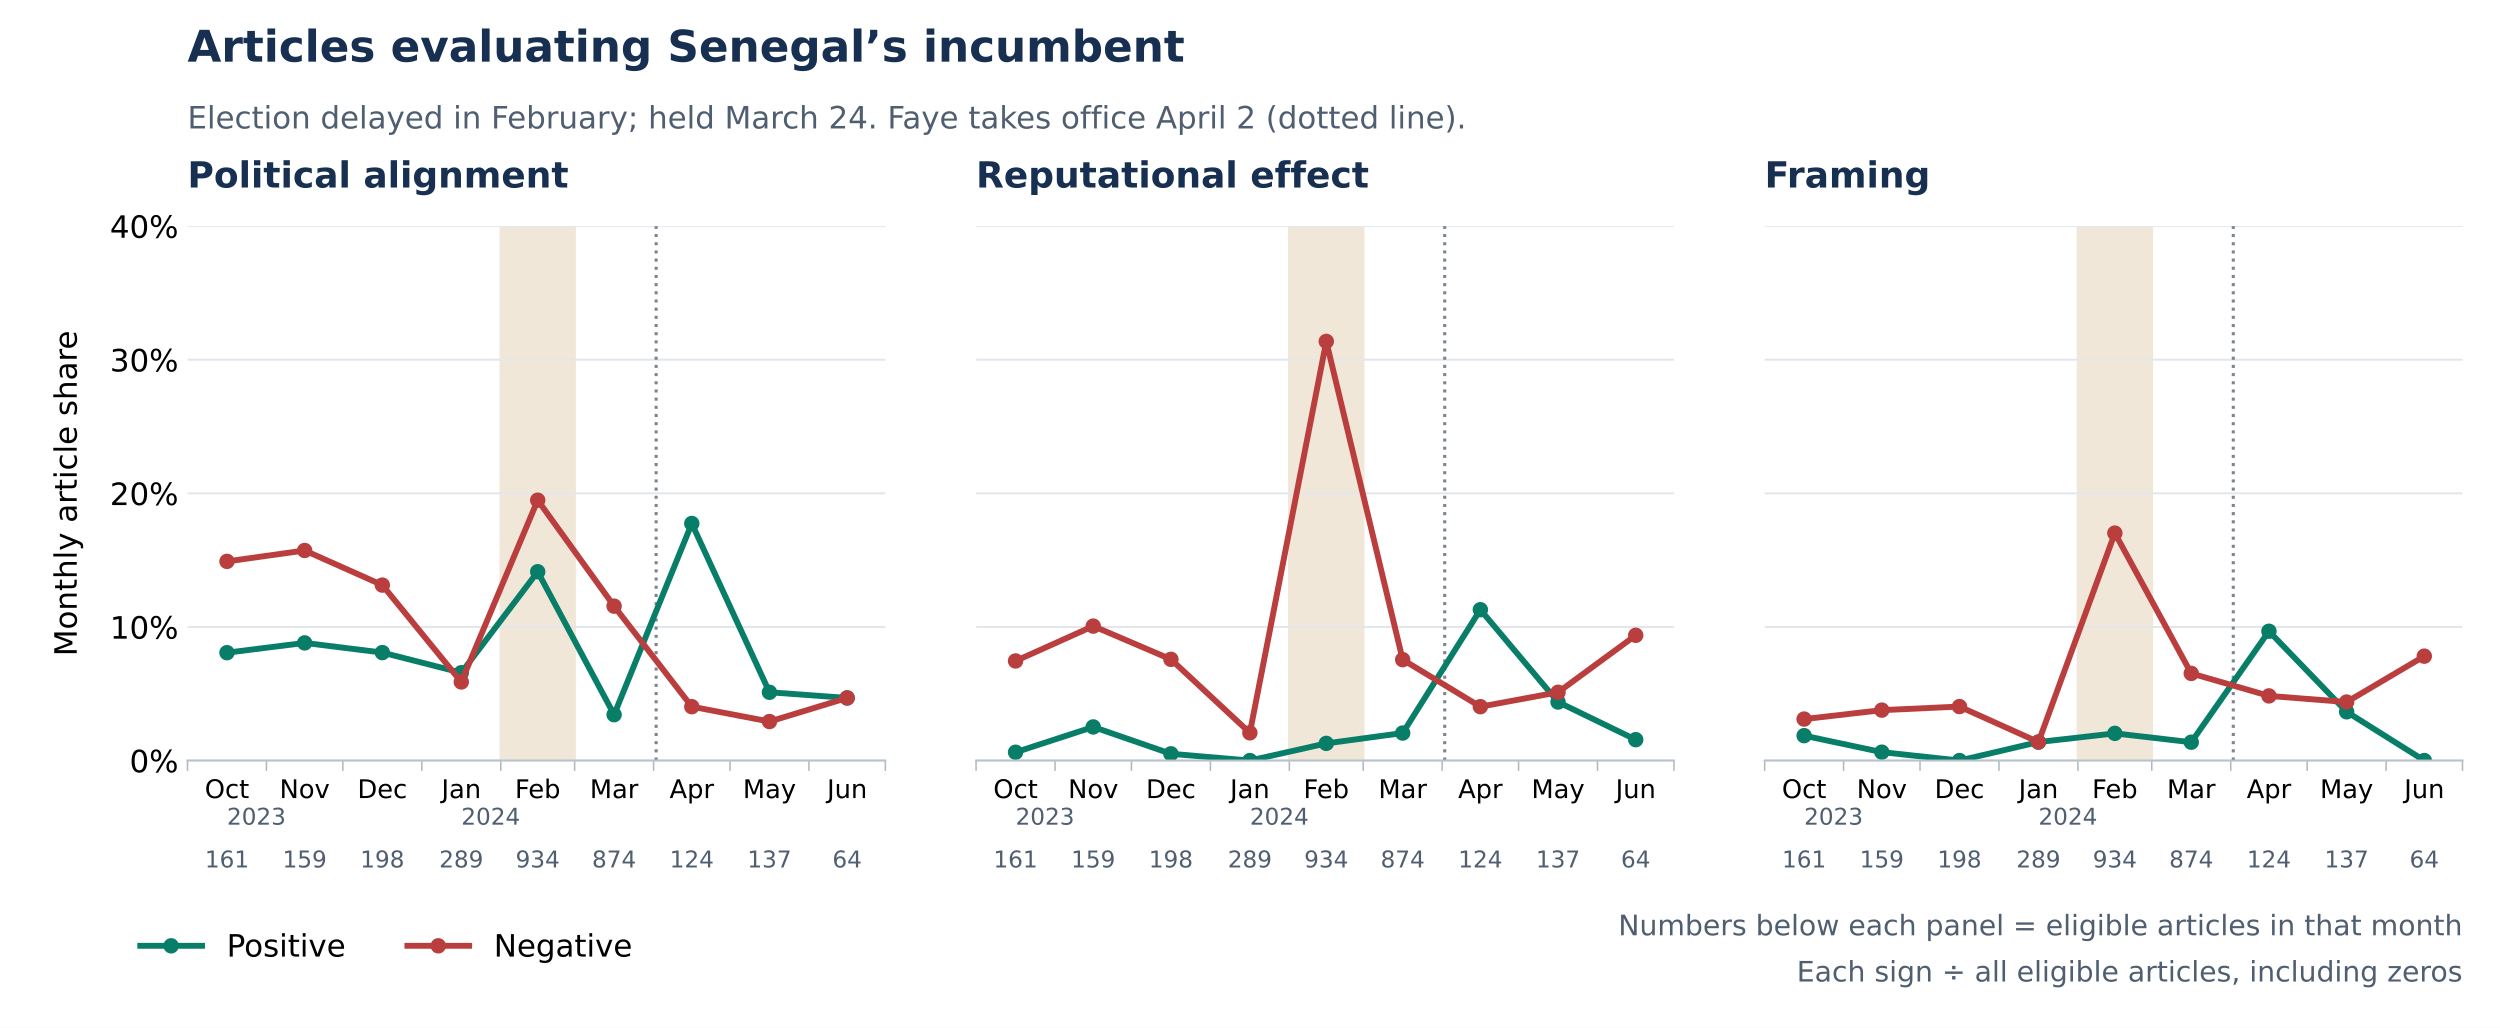
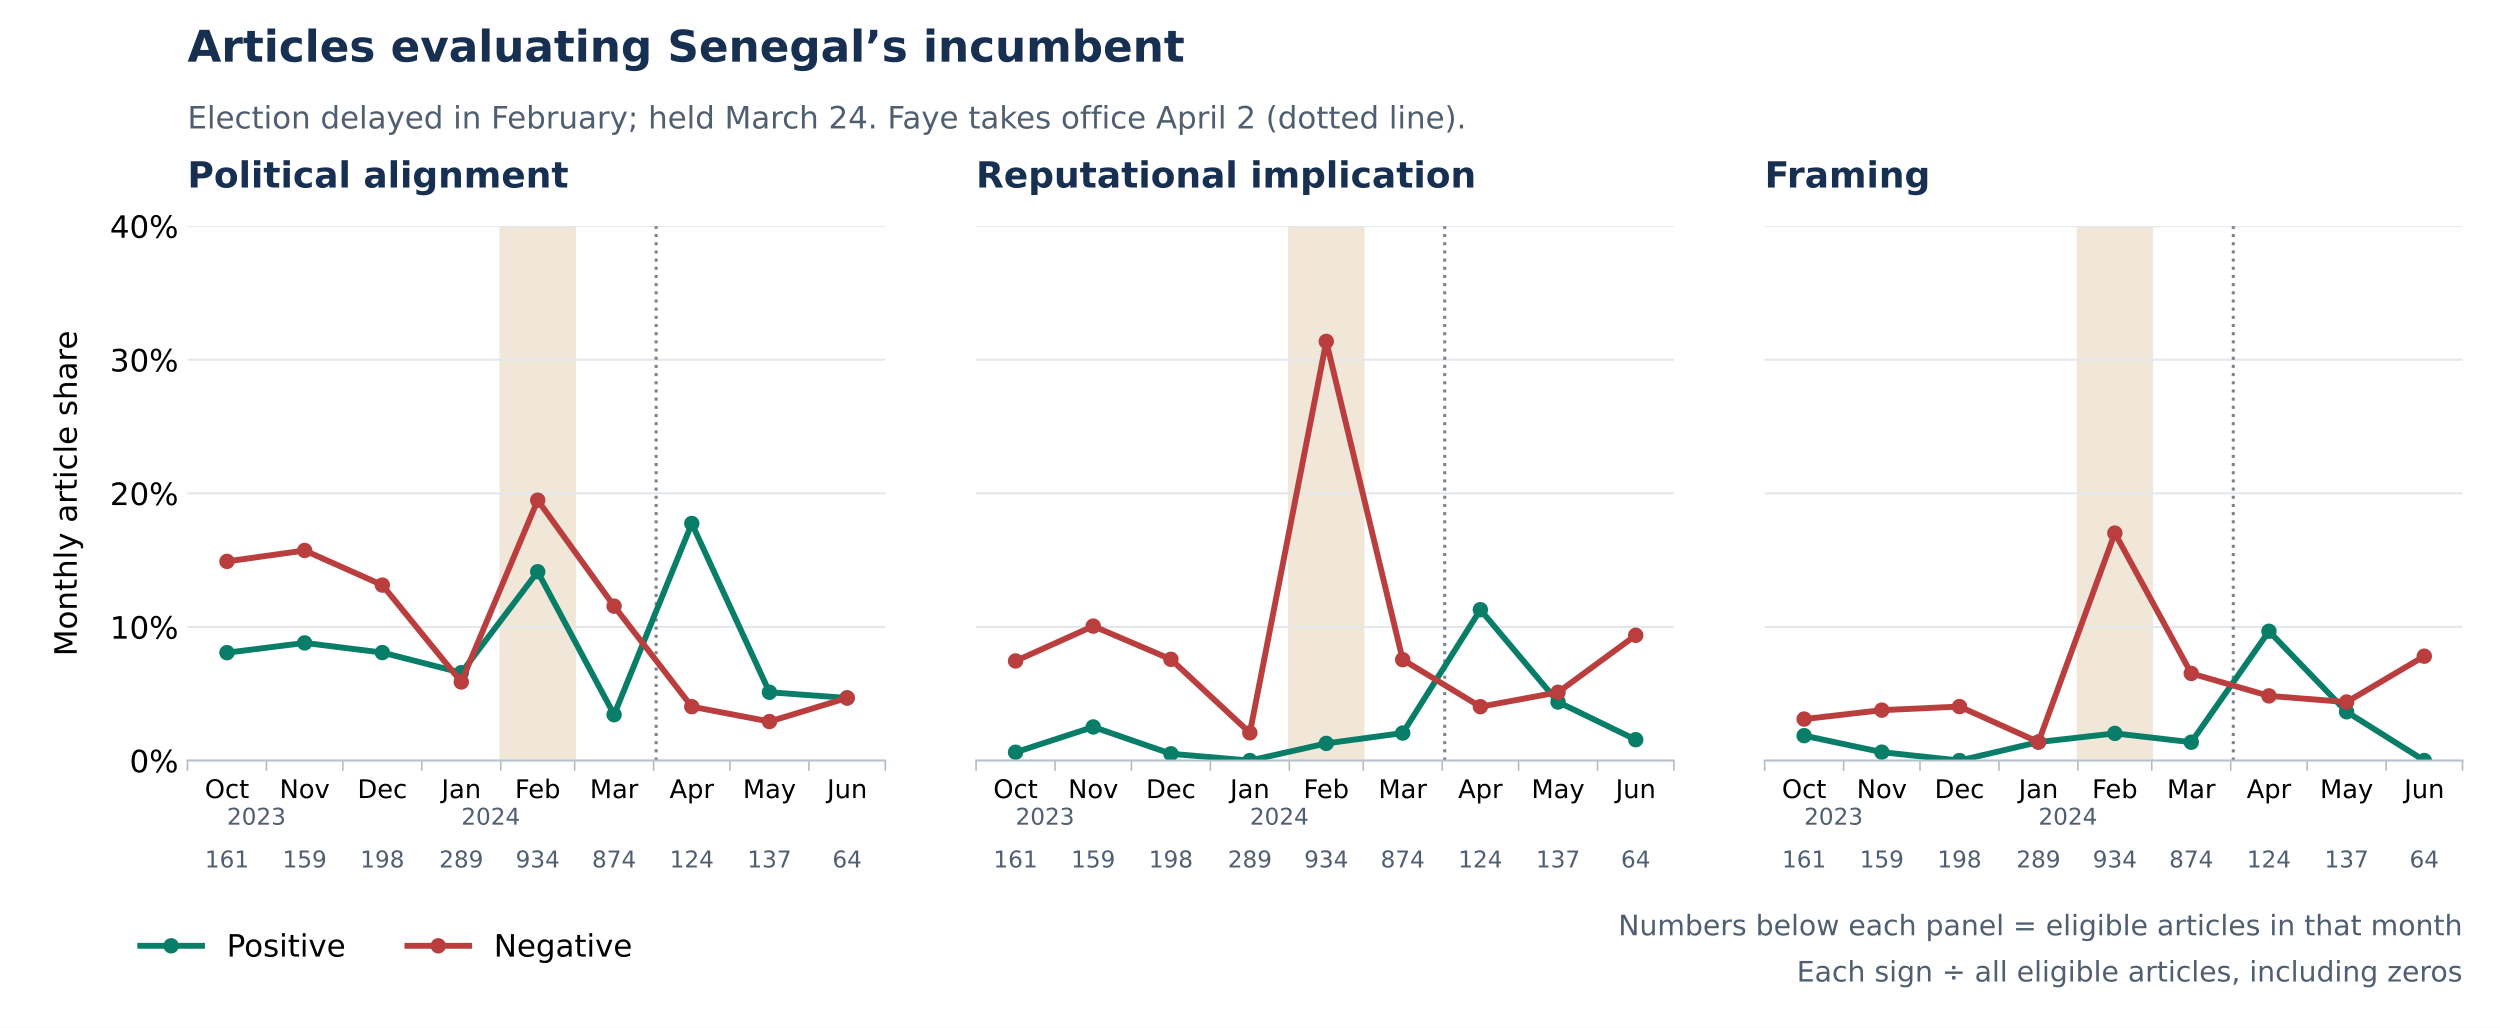
<svg xmlns="http://www.w3.org/2000/svg" xmlns:xlink="http://www.w3.org/1999/xlink" width="972pt" height="399.6pt" viewBox="0 0 972 399.6" version="1.1">
  <defs>
    <style type="text/css">*{stroke-linejoin: round; stroke-linecap: butt}</style>
  </defs>
  <g id="figure_1">
    <g id="patch_1">
      <path d="M 0 399.6 L 972 399.6 L 972 0 L 0 0 z " style="fill: #ffffff" />
    </g>
    <g id="axes_1">
      <g id="patch_2">
        <path d="M 72.9 295.704 L 344.225 295.704 L 344.225 87.912 L 72.9 87.912 z " style="fill: #ffffff" />
      </g>
      <g id="patch_3">
        <path d="M 194.699 295.704 L 223.416 295.704 L 223.416 87.912 L 194.699 87.912 z " clip-path="url(#p023798098f)" style="fill: #f1e7d8; stroke: #f1e7d8; stroke-linejoin: miter" />
      </g>
      <g id="matplotlib.axis_1">
        <g id="xtick_1">
          <g id="line2d_1" />
          <g id="text_1">
            <text style="font-size: 10px; font-family: 'DejaVu Sans'; text-anchor: middle" x="88.249" y="310.302" transform="rotate(-0 88.24869 310.3017)">Oct</text>
          </g>
        </g>
        <g id="xtick_2">
          <g id="line2d_2" />
          <g id="text_2">
            <text style="font-size: 10px; font-family: 'DejaVu Sans'; text-anchor: middle" x="118.451" y="310.302" transform="rotate(-0 118.4509 310.3017)">Nov</text>
          </g>
        </g>
        <g id="xtick_3">
          <g id="line2d_3" />
          <g id="text_3">
            <text style="font-size: 10px; font-family: 'DejaVu Sans'; text-anchor: middle" x="148.653" y="310.302" transform="rotate(-0 148.6532 310.3017)">Dec</text>
          </g>
        </g>
        <g id="xtick_4">
          <g id="line2d_4" />
          <g id="text_4">
            <text style="font-size: 10px; font-family: 'DejaVu Sans'; text-anchor: middle" x="179.351" y="310.302" transform="rotate(-0 179.3506 310.3017)">Jan</text>
          </g>
        </g>
        <g id="xtick_5">
          <g id="line2d_5" />
          <g id="text_5">
            <text style="font-size: 10px; font-family: 'DejaVu Sans'; text-anchor: middle" x="209.058" y="310.302" transform="rotate(-0 209.0577 310.3024)">Feb</text>
          </g>
        </g>
        <g id="xtick_6">
          <g id="line2d_6" />
          <g id="text_6">
            <text style="font-size: 10px; font-family: 'DejaVu Sans'; text-anchor: middle" x="238.765" y="310.302" transform="rotate(-0 238.7648 310.3017)">Mar</text>
          </g>
        </g>
        <g id="xtick_7">
          <g id="line2d_7" />
          <g id="text_7">
            <text style="font-size: 10px; font-family: 'DejaVu Sans'; text-anchor: middle" x="268.967" y="310.302" transform="rotate(-0 268.9671 310.3017)">Apr</text>
          </g>
        </g>
        <g id="xtick_8">
          <g id="line2d_8" />
          <g id="text_8">
            <text style="font-size: 10px; font-family: 'DejaVu Sans'; text-anchor: middle" x="299.169" y="310.302" transform="rotate(-0 299.1693 310.3017)">May</text>
          </g>
        </g>
        <g id="xtick_9">
          <g id="line2d_9" />
          <g id="text_9">
            <text style="font-size: 10px; font-family: 'DejaVu Sans'; text-anchor: middle" x="329.372" y="310.302" transform="rotate(-0 329.3716 310.3017)">Jun</text>
          </g>
        </g>
        <g id="xtick_10">
          <g id="line2d_10">
            <defs>
              <path id="m866b52311f" d="M 0 0 L 0 4 " style="stroke: #aeb9c4; stroke-width: 0.6" />
            </defs>
            <g>
              <use xlink:href="#m866b52311f" x="72.9" y="295.704" style="fill: #aeb9c4; stroke: #aeb9c4; stroke-width: 0.6" />
            </g>
          </g>
        </g>
        <g id="xtick_11">
          <g id="line2d_11">
            <g>
              <use xlink:href="#m866b52311f" x="103.597" y="295.704" style="fill: #aeb9c4; stroke: #aeb9c4; stroke-width: 0.6" />
            </g>
          </g>
        </g>
        <g id="xtick_12">
          <g id="line2d_12">
            <g>
              <use xlink:href="#m866b52311f" x="133.305" y="295.704" style="fill: #aeb9c4; stroke: #aeb9c4; stroke-width: 0.6" />
            </g>
          </g>
        </g>
        <g id="xtick_13">
          <g id="line2d_13">
            <g>
              <use xlink:href="#m866b52311f" x="164.002" y="295.704" style="fill: #aeb9c4; stroke: #aeb9c4; stroke-width: 0.6" />
            </g>
          </g>
        </g>
        <g id="xtick_14">
          <g id="line2d_14">
            <g>
              <use xlink:href="#m866b52311f" x="194.699" y="295.704" style="fill: #aeb9c4; stroke: #aeb9c4; stroke-width: 0.6" />
            </g>
          </g>
        </g>
        <g id="xtick_15">
          <g id="line2d_15">
            <g>
              <use xlink:href="#m866b52311f" x="223.416" y="295.704" style="fill: #aeb9c4; stroke: #aeb9c4; stroke-width: 0.6" />
            </g>
          </g>
        </g>
        <g id="xtick_16">
          <g id="line2d_16">
            <g>
              <use xlink:href="#m866b52311f" x="254.114" y="295.704" style="fill: #aeb9c4; stroke: #aeb9c4; stroke-width: 0.6" />
            </g>
          </g>
        </g>
        <g id="xtick_17">
          <g id="line2d_17">
            <g>
              <use xlink:href="#m866b52311f" x="283.821" y="295.704" style="fill: #aeb9c4; stroke: #aeb9c4; stroke-width: 0.6" />
            </g>
          </g>
        </g>
        <g id="xtick_18">
          <g id="line2d_18">
            <g>
              <use xlink:href="#m866b52311f" x="314.518" y="295.704" style="fill: #aeb9c4; stroke: #aeb9c4; stroke-width: 0.6" />
            </g>
          </g>
        </g>
        <g id="xtick_19">
          <g id="line2d_19">
            <g>
              <use xlink:href="#m866b52311f" x="344.225" y="295.704" style="fill: #aeb9c4; stroke: #aeb9c4; stroke-width: 0.6" />
            </g>
          </g>
        </g>
      </g>
      <g id="matplotlib.axis_2">
        <g id="ytick_1">
          <g id="line2d_20">
            <path d="M 72.9 295.704 L 344.225 295.704 " clip-path="url(#p023798098f)" style="fill: none; stroke: #e3e7ec; stroke-width: 0.8; stroke-linecap: square" />
          </g>
          <g id="line2d_21" />
          <g id="text_10">
            <text style="font-size: 12px; font-family: 'DejaVu Sans'; text-anchor: end" x="69.4" y="300.263" transform="rotate(-0 69.4 300.2626)">0%</text>
          </g>
        </g>
        <g id="ytick_2">
          <g id="line2d_22">
            <path d="M 72.9 243.756 L 344.225 243.756 " clip-path="url(#p023798098f)" style="fill: none; stroke: #e3e7ec; stroke-width: 0.8; stroke-linecap: square" />
          </g>
          <g id="line2d_23" />
          <g id="text_11">
            <text style="font-size: 12px; font-family: 'DejaVu Sans'; text-anchor: end" x="69.4" y="248.315" transform="rotate(-0 69.4 248.3146)">10%</text>
          </g>
        </g>
        <g id="ytick_3">
          <g id="line2d_24">
            <path d="M 72.9 191.808 L 344.225 191.808 " clip-path="url(#p023798098f)" style="fill: none; stroke: #e3e7ec; stroke-width: 0.8; stroke-linecap: square" />
          </g>
          <g id="line2d_25" />
          <g id="text_12">
            <text style="font-size: 12px; font-family: 'DejaVu Sans'; text-anchor: end" x="69.4" y="196.367" transform="rotate(-0 69.4 196.3666)">20%</text>
          </g>
        </g>
        <g id="ytick_4">
          <g id="line2d_26">
            <path d="M 72.9 139.86 L 344.225 139.86 " clip-path="url(#p023798098f)" style="fill: none; stroke: #e3e7ec; stroke-width: 0.8; stroke-linecap: square" />
          </g>
          <g id="line2d_27" />
          <g id="text_13">
            <text style="font-size: 12px; font-family: 'DejaVu Sans'; text-anchor: end" x="69.4" y="144.419" transform="rotate(-0 69.4 144.4186)">30%</text>
          </g>
        </g>
        <g id="ytick_5">
          <g id="line2d_28">
            <path d="M 72.9 87.912 L 344.225 87.912 " clip-path="url(#p023798098f)" style="fill: none; stroke: #e3e7ec; stroke-width: 0.8; stroke-linecap: square" />
          </g>
          <g id="line2d_29" />
          <g id="text_14">
            <text style="font-size: 12px; font-family: 'DejaVu Sans'; text-anchor: end" x="69.4" y="92.471" transform="rotate(-0 69.4 92.47059)">40%</text>
          </g>
        </g>
        <g id="text_15">
          <text style="font-size: 12px; font-family: 'DejaVu Sans'; text-anchor: middle" x="29.845" y="191.808" transform="rotate(-90 29.84531 191.808)">Monthly article share</text>
        </g>
      </g>
      <g id="line2d_30">
        <path d="M 255.104 295.704 L 255.104 87.912 " clip-path="url(#p023798098f)" style="fill: none; stroke-dasharray: 1.2,1.98; stroke-dashoffset: 0; stroke: #7b8490; stroke-width: 1.2" />
      </g>
      <g id="line2d_31">
        <path d="M 88.249 253.758 L 118.451 249.964 L 148.653 253.726 L 179.351 261.551 L 209.058 222.287 L 238.765 277.873 L 268.967 203.538 L 299.169 269.161 L 329.372 271.353 " clip-path="url(#p023798098f)" style="fill: none; stroke: #087e68; stroke-width: 2.3; stroke-linecap: square" />
        <defs>
          <path id="mf188c1642d" d="M 0 2.5 C 0.663 2.5 1.299 2.237 1.768 1.768 C 2.237 1.299 2.5 0.663 2.5 0 C 2.5 -0.663 2.237 -1.299 1.768 -1.768 C 1.299 -2.237 0.663 -2.5 0 -2.5 C -0.663 -2.5 -1.299 -2.237 -1.768 -1.768 C -2.237 -1.299 -2.5 -0.663 -2.5 0 C -2.5 0.663 -2.237 1.299 -1.768 1.768 C -1.299 2.237 -0.663 2.5 0 2.5 z " style="stroke: #087e68" />
        </defs>
        <g clip-path="url(#p023798098f)">
          <use xlink:href="#mf188c1642d" x="88.249" y="253.758" style="fill: #087e68; stroke: #087e68" />
          <use xlink:href="#mf188c1642d" x="118.451" y="249.964" style="fill: #087e68; stroke: #087e68" />
          <use xlink:href="#mf188c1642d" x="148.653" y="253.726" style="fill: #087e68; stroke: #087e68" />
          <use xlink:href="#mf188c1642d" x="179.351" y="261.551" style="fill: #087e68; stroke: #087e68" />
          <use xlink:href="#mf188c1642d" x="209.058" y="222.287" style="fill: #087e68; stroke: #087e68" />
          <use xlink:href="#mf188c1642d" x="238.765" y="277.873" style="fill: #087e68; stroke: #087e68" />
          <use xlink:href="#mf188c1642d" x="268.967" y="203.538" style="fill: #087e68; stroke: #087e68" />
          <use xlink:href="#mf188c1642d" x="299.169" y="269.161" style="fill: #087e68; stroke: #087e68" />
          <use xlink:href="#mf188c1642d" x="329.372" y="271.353" style="fill: #087e68; stroke: #087e68" />
        </g>
      </g>
      <g id="line2d_32">
        <path d="M 88.249 218.266 L 118.451 214.025 L 148.653 227.489 L 179.351 265.146 L 209.058 194.478 L 238.765 235.673 L 268.967 274.757 L 299.169 280.537 L 329.372 271.353 " clip-path="url(#p023798098f)" style="fill: none; stroke: #ba3e3e; stroke-width: 2.3; stroke-linecap: square" />
        <defs>
          <path id="mc39864840a" d="M 0 2.5 C 0.663 2.5 1.299 2.237 1.768 1.768 C 2.237 1.299 2.5 0.663 2.5 0 C 2.5 -0.663 2.237 -1.299 1.768 -1.768 C 1.299 -2.237 0.663 -2.5 0 -2.5 C -0.663 -2.5 -1.299 -2.237 -1.768 -1.768 C -2.237 -1.299 -2.5 -0.663 -2.5 0 C -2.5 0.663 -2.237 1.299 -1.768 1.768 C -1.299 2.237 -0.663 2.5 0 2.5 z " style="stroke: #ba3e3e" />
        </defs>
        <g clip-path="url(#p023798098f)">
          <use xlink:href="#mc39864840a" x="88.249" y="218.266" style="fill: #ba3e3e; stroke: #ba3e3e" />
          <use xlink:href="#mc39864840a" x="118.451" y="214.025" style="fill: #ba3e3e; stroke: #ba3e3e" />
          <use xlink:href="#mc39864840a" x="148.653" y="227.489" style="fill: #ba3e3e; stroke: #ba3e3e" />
          <use xlink:href="#mc39864840a" x="179.351" y="265.146" style="fill: #ba3e3e; stroke: #ba3e3e" />
          <use xlink:href="#mc39864840a" x="209.058" y="194.478" style="fill: #ba3e3e; stroke: #ba3e3e" />
          <use xlink:href="#mc39864840a" x="238.765" y="235.673" style="fill: #ba3e3e; stroke: #ba3e3e" />
          <use xlink:href="#mc39864840a" x="268.967" y="274.757" style="fill: #ba3e3e; stroke: #ba3e3e" />
          <use xlink:href="#mc39864840a" x="299.169" y="280.537" style="fill: #ba3e3e; stroke: #ba3e3e" />
          <use xlink:href="#mc39864840a" x="329.372" y="271.353" style="fill: #ba3e3e; stroke: #ba3e3e" />
        </g>
      </g>
      <g id="patch_4">
        <path d="M 72.9 295.704 L 344.225 295.704 " style="fill: none; stroke: #b8c1cc; stroke-width: 0.8; stroke-linejoin: miter; stroke-linecap: square" />
      </g>
      <g id="text_16">
        <text style="font-size: 9px; font-family: 'DejaVu Sans'; text-anchor: middle; fill: #4f5e70" x="88.249" y="337.262" transform="rotate(-0 88.24869 337.2624)">161</text>
      </g>
      <g id="text_17">
        <text style="font-size: 9px; font-family: 'DejaVu Sans'; text-anchor: middle; fill: #4f5e70" x="118.451" y="337.262" transform="rotate(-0 118.4509 337.2624)">159</text>
      </g>
      <g id="text_18">
        <text style="font-size: 9px; font-family: 'DejaVu Sans'; text-anchor: middle; fill: #4f5e70" x="148.653" y="337.262" transform="rotate(-0 148.6532 337.2624)">198</text>
      </g>
      <g id="text_19">
        <text style="font-size: 9px; font-family: 'DejaVu Sans'; text-anchor: middle; fill: #4f5e70" x="179.351" y="337.262" transform="rotate(-0 179.3506 337.2624)">289</text>
      </g>
      <g id="text_20">
        <text style="font-size: 9px; font-family: 'DejaVu Sans'; text-anchor: middle; fill: #4f5e70" x="209.058" y="337.262" transform="rotate(-0 209.0577 337.2624)">934</text>
      </g>
      <g id="text_21">
        <text style="font-size: 9px; font-family: 'DejaVu Sans'; text-anchor: middle; fill: #4f5e70" x="238.765" y="337.262" transform="rotate(-0 238.7648 337.2624)">874</text>
      </g>
      <g id="text_22">
        <text style="font-size: 9px; font-family: 'DejaVu Sans'; text-anchor: middle; fill: #4f5e70" x="268.967" y="337.262" transform="rotate(-0 268.9671 337.2624)">124</text>
      </g>
      <g id="text_23">
        <text style="font-size: 9px; font-family: 'DejaVu Sans'; text-anchor: middle; fill: #4f5e70" x="299.169" y="337.262" transform="rotate(-0 299.1693 337.2624)">137</text>
      </g>
      <g id="text_24">
        <text style="font-size: 9px; font-family: 'DejaVu Sans'; text-anchor: middle; fill: #4f5e70" x="329.372" y="337.262" transform="rotate(-0 329.3716 337.2624)">64</text>
      </g>
      <g id="text_25">
        <text style="font-size: 9px; font-family: 'DejaVu Sans'; text-anchor: start; fill: #4f5e70" x="88.249" y="320.639" transform="rotate(-0 88.24869 320.639)">2023</text>
      </g>
      <g id="text_26">
        <text style="font-size: 9px; font-family: 'DejaVu Sans'; text-anchor: start; fill: #4f5e70" x="179.351" y="320.639" transform="rotate(-0 179.3506 320.639)">2024</text>
      </g>
      <g id="text_27">
        <text style="font-weight: 700; font-size: 14px; font-family: 'DejaVu Sans'; text-anchor: start; fill: #172f50" x="72.9" y="72.912" transform="rotate(-0 72.9 72.912)">Political alignment</text>
      </g>
    </g>
    <g id="axes_2">
      <g id="patch_5">
        <path d="M 379.497 295.704 L 650.823 295.704 L 650.823 87.912 L 379.497 87.912 z " style="fill: #ffffff" />
      </g>
      <g id="patch_6">
        <path d="M 501.297 295.704 L 530.014 295.704 L 530.014 87.912 L 501.297 87.912 z " clip-path="url(#pc68e2fc2d2)" style="fill: #f1e7d8; stroke: #f1e7d8; stroke-linejoin: miter" />
      </g>
      <g id="matplotlib.axis_3">
        <g id="xtick_20">
          <g id="line2d_33" />
          <g id="text_28">
            <text style="font-size: 10px; font-family: 'DejaVu Sans'; text-anchor: middle" x="394.846" y="310.302" transform="rotate(-0 394.8461 310.3017)">Oct</text>
          </g>
        </g>
        <g id="xtick_21">
          <g id="line2d_34" />
          <g id="text_29">
            <text style="font-size: 10px; font-family: 'DejaVu Sans'; text-anchor: middle" x="425.048" y="310.302" transform="rotate(-0 425.0484 310.3017)">Nov</text>
          </g>
        </g>
        <g id="xtick_22">
          <g id="line2d_35" />
          <g id="text_30">
            <text style="font-size: 10px; font-family: 'DejaVu Sans'; text-anchor: middle" x="455.251" y="310.302" transform="rotate(-0 455.2506 310.3017)">Dec</text>
          </g>
        </g>
        <g id="xtick_23">
          <g id="line2d_36" />
          <g id="text_31">
            <text style="font-size: 10px; font-family: 'DejaVu Sans'; text-anchor: middle" x="485.948" y="310.302" transform="rotate(-0 485.948 310.3017)">Jan</text>
          </g>
        </g>
        <g id="xtick_24">
          <g id="line2d_37" />
          <g id="text_32">
            <text style="font-size: 10px; font-family: 'DejaVu Sans'; text-anchor: middle" x="515.655" y="310.302" transform="rotate(-0 515.6551 310.3024)">Feb</text>
          </g>
        </g>
        <g id="xtick_25">
          <g id="line2d_38" />
          <g id="text_33">
            <text style="font-size: 10px; font-family: 'DejaVu Sans'; text-anchor: middle" x="545.362" y="310.302" transform="rotate(-0 545.3623 310.3017)">Mar</text>
          </g>
        </g>
        <g id="xtick_26">
          <g id="line2d_39" />
          <g id="text_34">
            <text style="font-size: 10px; font-family: 'DejaVu Sans'; text-anchor: middle" x="575.565" y="310.302" transform="rotate(-0 575.5645 310.3017)">Apr</text>
          </g>
        </g>
        <g id="xtick_27">
          <g id="line2d_40" />
          <g id="text_35">
            <text style="font-size: 10px; font-family: 'DejaVu Sans'; text-anchor: middle" x="605.767" y="310.302" transform="rotate(-0 605.7668 310.3017)">May</text>
          </g>
        </g>
        <g id="xtick_28">
          <g id="line2d_41" />
          <g id="text_36">
            <text style="font-size: 10px; font-family: 'DejaVu Sans'; text-anchor: middle" x="635.969" y="310.302" transform="rotate(-0 635.969 310.3017)">Jun</text>
          </g>
        </g>
        <g id="xtick_29">
          <g id="line2d_42">
            <g>
              <use xlink:href="#m866b52311f" x="379.497" y="295.704" style="fill: #aeb9c4; stroke: #aeb9c4; stroke-width: 0.6" />
            </g>
          </g>
        </g>
        <g id="xtick_30">
          <g id="line2d_43">
            <g>
              <use xlink:href="#m866b52311f" x="410.195" y="295.704" style="fill: #aeb9c4; stroke: #aeb9c4; stroke-width: 0.6" />
            </g>
          </g>
        </g>
        <g id="xtick_31">
          <g id="line2d_44">
            <g>
              <use xlink:href="#m866b52311f" x="439.902" y="295.704" style="fill: #aeb9c4; stroke: #aeb9c4; stroke-width: 0.6" />
            </g>
          </g>
        </g>
        <g id="xtick_32">
          <g id="line2d_45">
            <g>
              <use xlink:href="#m866b52311f" x="470.599" y="295.704" style="fill: #aeb9c4; stroke: #aeb9c4; stroke-width: 0.6" />
            </g>
          </g>
        </g>
        <g id="xtick_33">
          <g id="line2d_46">
            <g>
              <use xlink:href="#m866b52311f" x="501.297" y="295.704" style="fill: #aeb9c4; stroke: #aeb9c4; stroke-width: 0.6" />
            </g>
          </g>
        </g>
        <g id="xtick_34">
          <g id="line2d_47">
            <g>
              <use xlink:href="#m866b52311f" x="530.014" y="295.704" style="fill: #aeb9c4; stroke: #aeb9c4; stroke-width: 0.6" />
            </g>
          </g>
        </g>
        <g id="xtick_35">
          <g id="line2d_48">
            <g>
              <use xlink:href="#m866b52311f" x="560.711" y="295.704" style="fill: #aeb9c4; stroke: #aeb9c4; stroke-width: 0.6" />
            </g>
          </g>
        </g>
        <g id="xtick_36">
          <g id="line2d_49">
            <g>
              <use xlink:href="#m866b52311f" x="590.418" y="295.704" style="fill: #aeb9c4; stroke: #aeb9c4; stroke-width: 0.6" />
            </g>
          </g>
        </g>
        <g id="xtick_37">
          <g id="line2d_50">
            <g>
              <use xlink:href="#m866b52311f" x="621.115" y="295.704" style="fill: #aeb9c4; stroke: #aeb9c4; stroke-width: 0.6" />
            </g>
          </g>
        </g>
        <g id="xtick_38">
          <g id="line2d_51">
            <g>
              <use xlink:href="#m866b52311f" x="650.823" y="295.704" style="fill: #aeb9c4; stroke: #aeb9c4; stroke-width: 0.6" />
            </g>
          </g>
        </g>
      </g>
      <g id="matplotlib.axis_4">
        <g id="ytick_6">
          <g id="line2d_52">
            <path d="M 379.497 295.704 L 650.823 295.704 " clip-path="url(#pc68e2fc2d2)" style="fill: none; stroke: #e3e7ec; stroke-width: 0.8; stroke-linecap: square" />
          </g>
          <g id="line2d_53" />
        </g>
        <g id="ytick_7">
          <g id="line2d_54">
            <path d="M 379.497 243.756 L 650.823 243.756 " clip-path="url(#pc68e2fc2d2)" style="fill: none; stroke: #e3e7ec; stroke-width: 0.8; stroke-linecap: square" />
          </g>
          <g id="line2d_55" />
        </g>
        <g id="ytick_8">
          <g id="line2d_56">
            <path d="M 379.497 191.808 L 650.823 191.808 " clip-path="url(#pc68e2fc2d2)" style="fill: none; stroke: #e3e7ec; stroke-width: 0.8; stroke-linecap: square" />
          </g>
          <g id="line2d_57" />
        </g>
        <g id="ytick_9">
          <g id="line2d_58">
            <path d="M 379.497 139.86 L 650.823 139.86 " clip-path="url(#pc68e2fc2d2)" style="fill: none; stroke: #e3e7ec; stroke-width: 0.8; stroke-linecap: square" />
          </g>
          <g id="line2d_59" />
        </g>
        <g id="ytick_10">
          <g id="line2d_60">
            <path d="M 379.497 87.912 L 650.823 87.912 " clip-path="url(#pc68e2fc2d2)" style="fill: none; stroke: #e3e7ec; stroke-width: 0.8; stroke-linecap: square" />
          </g>
          <g id="line2d_61" />
        </g>
      </g>
      <g id="line2d_62">
        <path d="M 561.701 295.704 L 561.701 87.912 " clip-path="url(#pc68e2fc2d2)" style="fill: none; stroke-dasharray: 1.2,1.98; stroke-dashoffset: 0; stroke: #7b8490; stroke-width: 1.2" />
      </g>
      <g id="line2d_63">
        <path d="M 394.846 292.477 L 425.048 282.635 L 455.251 293.08 L 485.948 295.704 L 515.655 289.03 L 545.362 285.005 L 575.565 237.053 L 605.767 272.953 L 635.969 287.587 " clip-path="url(#pc68e2fc2d2)" style="fill: none; stroke: #087e68; stroke-width: 2.3; stroke-linecap: square" />
        <g clip-path="url(#pc68e2fc2d2)">
          <use xlink:href="#mf188c1642d" x="394.846" y="292.477" style="fill: #087e68; stroke: #087e68" />
          <use xlink:href="#mf188c1642d" x="425.048" y="282.635" style="fill: #087e68; stroke: #087e68" />
          <use xlink:href="#mf188c1642d" x="455.251" y="293.08" style="fill: #087e68; stroke: #087e68" />
          <use xlink:href="#mf188c1642d" x="485.948" y="295.704" style="fill: #087e68; stroke: #087e68" />
          <use xlink:href="#mf188c1642d" x="515.655" y="289.03" style="fill: #087e68; stroke: #087e68" />
          <use xlink:href="#mf188c1642d" x="545.362" y="285.005" style="fill: #087e68; stroke: #087e68" />
          <use xlink:href="#mf188c1642d" x="575.565" y="237.053" style="fill: #087e68; stroke: #087e68" />
          <use xlink:href="#mf188c1642d" x="605.767" y="272.953" style="fill: #087e68; stroke: #087e68" />
          <use xlink:href="#mf188c1642d" x="635.969" y="287.587" style="fill: #087e68; stroke: #087e68" />
        </g>
      </g>
      <g id="line2d_64">
        <path d="M 394.846 256.985 L 425.048 243.429 L 455.251 256.349 L 485.948 284.919 L 515.655 132.741 L 545.362 256.476 L 575.565 274.757 L 605.767 269.161 L 635.969 247.003 " clip-path="url(#pc68e2fc2d2)" style="fill: none; stroke: #ba3e3e; stroke-width: 2.3; stroke-linecap: square" />
        <g clip-path="url(#pc68e2fc2d2)">
          <use xlink:href="#mc39864840a" x="394.846" y="256.985" style="fill: #ba3e3e; stroke: #ba3e3e" />
          <use xlink:href="#mc39864840a" x="425.048" y="243.429" style="fill: #ba3e3e; stroke: #ba3e3e" />
          <use xlink:href="#mc39864840a" x="455.251" y="256.349" style="fill: #ba3e3e; stroke: #ba3e3e" />
          <use xlink:href="#mc39864840a" x="485.948" y="284.919" style="fill: #ba3e3e; stroke: #ba3e3e" />
          <use xlink:href="#mc39864840a" x="515.655" y="132.741" style="fill: #ba3e3e; stroke: #ba3e3e" />
          <use xlink:href="#mc39864840a" x="545.362" y="256.476" style="fill: #ba3e3e; stroke: #ba3e3e" />
          <use xlink:href="#mc39864840a" x="575.565" y="274.757" style="fill: #ba3e3e; stroke: #ba3e3e" />
          <use xlink:href="#mc39864840a" x="605.767" y="269.161" style="fill: #ba3e3e; stroke: #ba3e3e" />
          <use xlink:href="#mc39864840a" x="635.969" y="247.003" style="fill: #ba3e3e; stroke: #ba3e3e" />
        </g>
      </g>
      <g id="patch_7">
        <path d="M 379.497 295.704 L 650.823 295.704 " style="fill: none; stroke: #b8c1cc; stroke-width: 0.8; stroke-linejoin: miter; stroke-linecap: square" />
      </g>
      <g id="text_37">
        <text style="font-size: 9px; font-family: 'DejaVu Sans'; text-anchor: middle; fill: #4f5e70" x="394.846" y="337.262" transform="rotate(-0 394.8461 337.2624)">161</text>
      </g>
      <g id="text_38">
        <text style="font-size: 9px; font-family: 'DejaVu Sans'; text-anchor: middle; fill: #4f5e70" x="425.048" y="337.262" transform="rotate(-0 425.0484 337.2624)">159</text>
      </g>
      <g id="text_39">
        <text style="font-size: 9px; font-family: 'DejaVu Sans'; text-anchor: middle; fill: #4f5e70" x="455.251" y="337.262" transform="rotate(-0 455.2506 337.2624)">198</text>
      </g>
      <g id="text_40">
        <text style="font-size: 9px; font-family: 'DejaVu Sans'; text-anchor: middle; fill: #4f5e70" x="485.948" y="337.262" transform="rotate(-0 485.948 337.2624)">289</text>
      </g>
      <g id="text_41">
        <text style="font-size: 9px; font-family: 'DejaVu Sans'; text-anchor: middle; fill: #4f5e70" x="515.655" y="337.262" transform="rotate(-0 515.6551 337.2624)">934</text>
      </g>
      <g id="text_42">
        <text style="font-size: 9px; font-family: 'DejaVu Sans'; text-anchor: middle; fill: #4f5e70" x="545.362" y="337.262" transform="rotate(-0 545.3623 337.2624)">874</text>
      </g>
      <g id="text_43">
        <text style="font-size: 9px; font-family: 'DejaVu Sans'; text-anchor: middle; fill: #4f5e70" x="575.565" y="337.262" transform="rotate(-0 575.5645 337.2624)">124</text>
      </g>
      <g id="text_44">
        <text style="font-size: 9px; font-family: 'DejaVu Sans'; text-anchor: middle; fill: #4f5e70" x="605.767" y="337.262" transform="rotate(-0 605.7668 337.2624)">137</text>
      </g>
      <g id="text_45">
        <text style="font-size: 9px; font-family: 'DejaVu Sans'; text-anchor: middle; fill: #4f5e70" x="635.969" y="337.262" transform="rotate(-0 635.969 337.2624)">64</text>
      </g>
      <g id="text_46">
        <text style="font-size: 9px; font-family: 'DejaVu Sans'; text-anchor: start; fill: #4f5e70" x="394.846" y="320.639" transform="rotate(-0 394.8461 320.639)">2023</text>
      </g>
      <g id="text_47">
        <text style="font-size: 9px; font-family: 'DejaVu Sans'; text-anchor: start; fill: #4f5e70" x="485.948" y="320.639" transform="rotate(-0 485.948 320.639)">2024</text>
      </g>
      <g id="text_48">
-         <text style="font-weight: 700; font-size: 14px; font-family: 'DejaVu Sans'; text-anchor: start; fill: #172f50" x="379.497" y="72.912" transform="rotate(-0 379.4974 72.912)">Reputational effect</text>
+         <text style="font-weight: 700; font-size: 14px; font-family: 'DejaVu Sans'; text-anchor: start; fill: #172f50" x="379.497" y="72.912" transform="rotate(-0 379.4974 72.912)">Reputational implication</text>
      </g>
    </g>
    <g id="axes_3">
      <g id="patch_8">
        <path d="M 686.095 295.704 L 957.42 295.704 L 957.42 87.912 L 686.095 87.912 z " style="fill: #ffffff" />
      </g>
      <g id="patch_9">
        <path d="M 807.894 295.704 L 836.611 295.704 L 836.611 87.912 L 807.894 87.912 z " clip-path="url(#p24f7821f96)" style="fill: #f1e7d8; stroke: #f1e7d8; stroke-linejoin: miter" />
      </g>
      <g id="matplotlib.axis_5">
        <g id="xtick_39">
          <g id="line2d_65" />
          <g id="text_49">
            <text style="font-size: 10px; font-family: 'DejaVu Sans'; text-anchor: middle" x="701.444" y="310.302" transform="rotate(-0 701.4435 310.3017)">Oct</text>
          </g>
        </g>
        <g id="xtick_40">
          <g id="line2d_66" />
          <g id="text_50">
            <text style="font-size: 10px; font-family: 'DejaVu Sans'; text-anchor: middle" x="731.646" y="310.302" transform="rotate(-0 731.6458 310.3017)">Nov</text>
          </g>
        </g>
        <g id="xtick_41">
          <g id="line2d_67" />
          <g id="text_51">
            <text style="font-size: 10px; font-family: 'DejaVu Sans'; text-anchor: middle" x="761.848" y="310.302" transform="rotate(-0 761.848 310.3017)">Dec</text>
          </g>
        </g>
        <g id="xtick_42">
          <g id="line2d_68" />
          <g id="text_52">
            <text style="font-size: 10px; font-family: 'DejaVu Sans'; text-anchor: middle" x="792.545" y="310.302" transform="rotate(-0 792.5454 310.3017)">Jan</text>
          </g>
        </g>
        <g id="xtick_43">
          <g id="line2d_69" />
          <g id="text_53">
            <text style="font-size: 10px; font-family: 'DejaVu Sans'; text-anchor: middle" x="822.253" y="310.302" transform="rotate(-0 822.2525 310.3024)">Feb</text>
          </g>
        </g>
        <g id="xtick_44">
          <g id="line2d_70" />
          <g id="text_54">
            <text style="font-size: 10px; font-family: 'DejaVu Sans'; text-anchor: middle" x="851.96" y="310.302" transform="rotate(-0 851.9597 310.3017)">Mar</text>
          </g>
        </g>
        <g id="xtick_45">
          <g id="line2d_71" />
          <g id="text_55">
            <text style="font-size: 10px; font-family: 'DejaVu Sans'; text-anchor: middle" x="882.162" y="310.302" transform="rotate(-0 882.1619 310.3017)">Apr</text>
          </g>
        </g>
        <g id="xtick_46">
          <g id="line2d_72" />
          <g id="text_56">
            <text style="font-size: 10px; font-family: 'DejaVu Sans'; text-anchor: middle" x="912.364" y="310.302" transform="rotate(-0 912.3642 310.3017)">May</text>
          </g>
        </g>
        <g id="xtick_47">
          <g id="line2d_73" />
          <g id="text_57">
            <text style="font-size: 10px; font-family: 'DejaVu Sans'; text-anchor: middle" x="942.566" y="310.302" transform="rotate(-0 942.5664 310.3017)">Jun</text>
          </g>
        </g>
        <g id="xtick_48">
          <g id="line2d_74">
            <g>
              <use xlink:href="#m866b52311f" x="686.095" y="295.704" style="fill: #aeb9c4; stroke: #aeb9c4; stroke-width: 0.6" />
            </g>
          </g>
        </g>
        <g id="xtick_49">
          <g id="line2d_75">
            <g>
              <use xlink:href="#m866b52311f" x="716.792" y="295.704" style="fill: #aeb9c4; stroke: #aeb9c4; stroke-width: 0.6" />
            </g>
          </g>
        </g>
        <g id="xtick_50">
          <g id="line2d_76">
            <g>
              <use xlink:href="#m866b52311f" x="746.499" y="295.704" style="fill: #aeb9c4; stroke: #aeb9c4; stroke-width: 0.6" />
            </g>
          </g>
        </g>
        <g id="xtick_51">
          <g id="line2d_77">
            <g>
              <use xlink:href="#m866b52311f" x="777.197" y="295.704" style="fill: #aeb9c4; stroke: #aeb9c4; stroke-width: 0.6" />
            </g>
          </g>
        </g>
        <g id="xtick_52">
          <g id="line2d_78">
            <g>
              <use xlink:href="#m866b52311f" x="807.894" y="295.704" style="fill: #aeb9c4; stroke: #aeb9c4; stroke-width: 0.6" />
            </g>
          </g>
        </g>
        <g id="xtick_53">
          <g id="line2d_79">
            <g>
              <use xlink:href="#m866b52311f" x="836.611" y="295.704" style="fill: #aeb9c4; stroke: #aeb9c4; stroke-width: 0.6" />
            </g>
          </g>
        </g>
        <g id="xtick_54">
          <g id="line2d_80">
            <g>
              <use xlink:href="#m866b52311f" x="867.308" y="295.704" style="fill: #aeb9c4; stroke: #aeb9c4; stroke-width: 0.6" />
            </g>
          </g>
        </g>
        <g id="xtick_55">
          <g id="line2d_81">
            <g>
              <use xlink:href="#m866b52311f" x="897.015" y="295.704" style="fill: #aeb9c4; stroke: #aeb9c4; stroke-width: 0.6" />
            </g>
          </g>
        </g>
        <g id="xtick_56">
          <g id="line2d_82">
            <g>
              <use xlink:href="#m866b52311f" x="927.713" y="295.704" style="fill: #aeb9c4; stroke: #aeb9c4; stroke-width: 0.6" />
            </g>
          </g>
        </g>
        <g id="xtick_57">
          <g id="line2d_83">
            <g>
              <use xlink:href="#m866b52311f" x="957.42" y="295.704" style="fill: #aeb9c4; stroke: #aeb9c4; stroke-width: 0.6" />
            </g>
          </g>
        </g>
      </g>
      <g id="matplotlib.axis_6">
        <g id="ytick_11">
          <g id="line2d_84">
            <path d="M 686.095 295.704 L 957.42 295.704 " clip-path="url(#p24f7821f96)" style="fill: none; stroke: #e3e7ec; stroke-width: 0.8; stroke-linecap: square" />
          </g>
          <g id="line2d_85" />
        </g>
        <g id="ytick_12">
          <g id="line2d_86">
            <path d="M 686.095 243.756 L 957.42 243.756 " clip-path="url(#p24f7821f96)" style="fill: none; stroke: #e3e7ec; stroke-width: 0.8; stroke-linecap: square" />
          </g>
          <g id="line2d_87" />
        </g>
        <g id="ytick_13">
          <g id="line2d_88">
            <path d="M 686.095 191.808 L 957.42 191.808 " clip-path="url(#p24f7821f96)" style="fill: none; stroke: #e3e7ec; stroke-width: 0.8; stroke-linecap: square" />
          </g>
          <g id="line2d_89" />
        </g>
        <g id="ytick_14">
          <g id="line2d_90">
            <path d="M 686.095 139.86 L 957.42 139.86 " clip-path="url(#p24f7821f96)" style="fill: none; stroke: #e3e7ec; stroke-width: 0.8; stroke-linecap: square" />
          </g>
          <g id="line2d_91" />
        </g>
        <g id="ytick_15">
          <g id="line2d_92">
            <path d="M 686.095 87.912 L 957.42 87.912 " clip-path="url(#p24f7821f96)" style="fill: none; stroke: #e3e7ec; stroke-width: 0.8; stroke-linecap: square" />
          </g>
          <g id="line2d_93" />
        </g>
      </g>
      <g id="line2d_94">
        <path d="M 868.299 295.704 L 868.299 87.912 " clip-path="url(#p24f7821f96)" style="fill: none; stroke-dasharray: 1.2,1.98; stroke-dashoffset: 0; stroke: #7b8490; stroke-width: 1.2" />
      </g>
      <g id="line2d_95">
        <path d="M 701.444 286.024 L 731.646 292.437 L 761.848 295.704 L 792.545 288.514 L 822.253 285.136 L 851.96 288.572 L 882.162 245.432 L 912.364 276.745 L 942.566 295.704 " clip-path="url(#p24f7821f96)" style="fill: none; stroke: #087e68; stroke-width: 2.3; stroke-linecap: square" />
        <g clip-path="url(#p24f7821f96)">
          <use xlink:href="#mf188c1642d" x="701.444" y="286.024" style="fill: #087e68; stroke: #087e68" />
          <use xlink:href="#mf188c1642d" x="731.646" y="292.437" style="fill: #087e68; stroke: #087e68" />
          <use xlink:href="#mf188c1642d" x="761.848" y="295.704" style="fill: #087e68; stroke: #087e68" />
          <use xlink:href="#mf188c1642d" x="792.545" y="288.514" style="fill: #087e68; stroke: #087e68" />
          <use xlink:href="#mf188c1642d" x="822.253" y="285.136" style="fill: #087e68; stroke: #087e68" />
          <use xlink:href="#mf188c1642d" x="851.96" y="288.572" style="fill: #087e68; stroke: #087e68" />
          <use xlink:href="#mf188c1642d" x="882.162" y="245.432" style="fill: #087e68; stroke: #087e68" />
          <use xlink:href="#mf188c1642d" x="912.364" y="276.745" style="fill: #087e68; stroke: #087e68" />
          <use xlink:href="#mf188c1642d" x="942.566" y="295.704" style="fill: #087e68; stroke: #087e68" />
        </g>
      </g>
      <g id="line2d_96">
        <path d="M 701.444 279.571 L 731.646 276.101 L 761.848 274.715 L 792.545 288.514 L 822.253 207.27 L 851.96 261.825 L 882.162 270.568 L 912.364 272.953 L 942.566 255.12 " clip-path="url(#p24f7821f96)" style="fill: none; stroke: #ba3e3e; stroke-width: 2.3; stroke-linecap: square" />
        <g clip-path="url(#p24f7821f96)">
          <use xlink:href="#mc39864840a" x="701.444" y="279.571" style="fill: #ba3e3e; stroke: #ba3e3e" />
          <use xlink:href="#mc39864840a" x="731.646" y="276.101" style="fill: #ba3e3e; stroke: #ba3e3e" />
          <use xlink:href="#mc39864840a" x="761.848" y="274.715" style="fill: #ba3e3e; stroke: #ba3e3e" />
          <use xlink:href="#mc39864840a" x="792.545" y="288.514" style="fill: #ba3e3e; stroke: #ba3e3e" />
          <use xlink:href="#mc39864840a" x="822.253" y="207.27" style="fill: #ba3e3e; stroke: #ba3e3e" />
          <use xlink:href="#mc39864840a" x="851.96" y="261.825" style="fill: #ba3e3e; stroke: #ba3e3e" />
          <use xlink:href="#mc39864840a" x="882.162" y="270.568" style="fill: #ba3e3e; stroke: #ba3e3e" />
          <use xlink:href="#mc39864840a" x="912.364" y="272.953" style="fill: #ba3e3e; stroke: #ba3e3e" />
          <use xlink:href="#mc39864840a" x="942.566" y="255.12" style="fill: #ba3e3e; stroke: #ba3e3e" />
        </g>
      </g>
      <g id="patch_10">
        <path d="M 686.095 295.704 L 957.42 295.704 " style="fill: none; stroke: #b8c1cc; stroke-width: 0.8; stroke-linejoin: miter; stroke-linecap: square" />
      </g>
      <g id="text_58">
        <text style="font-size: 9px; font-family: 'DejaVu Sans'; text-anchor: middle; fill: #4f5e70" x="701.444" y="337.262" transform="rotate(-0 701.4435 337.2624)">161</text>
      </g>
      <g id="text_59">
        <text style="font-size: 9px; font-family: 'DejaVu Sans'; text-anchor: middle; fill: #4f5e70" x="731.646" y="337.262" transform="rotate(-0 731.6458 337.2624)">159</text>
      </g>
      <g id="text_60">
        <text style="font-size: 9px; font-family: 'DejaVu Sans'; text-anchor: middle; fill: #4f5e70" x="761.848" y="337.262" transform="rotate(-0 761.848 337.2624)">198</text>
      </g>
      <g id="text_61">
        <text style="font-size: 9px; font-family: 'DejaVu Sans'; text-anchor: middle; fill: #4f5e70" x="792.545" y="337.262" transform="rotate(-0 792.5454 337.2624)">289</text>
      </g>
      <g id="text_62">
        <text style="font-size: 9px; font-family: 'DejaVu Sans'; text-anchor: middle; fill: #4f5e70" x="822.253" y="337.262" transform="rotate(-0 822.2525 337.2624)">934</text>
      </g>
      <g id="text_63">
        <text style="font-size: 9px; font-family: 'DejaVu Sans'; text-anchor: middle; fill: #4f5e70" x="851.96" y="337.262" transform="rotate(-0 851.9597 337.2624)">874</text>
      </g>
      <g id="text_64">
        <text style="font-size: 9px; font-family: 'DejaVu Sans'; text-anchor: middle; fill: #4f5e70" x="882.162" y="337.262" transform="rotate(-0 882.1619 337.2624)">124</text>
      </g>
      <g id="text_65">
        <text style="font-size: 9px; font-family: 'DejaVu Sans'; text-anchor: middle; fill: #4f5e70" x="912.364" y="337.262" transform="rotate(-0 912.3642 337.2624)">137</text>
      </g>
      <g id="text_66">
        <text style="font-size: 9px; font-family: 'DejaVu Sans'; text-anchor: middle; fill: #4f5e70" x="942.566" y="337.262" transform="rotate(-0 942.5664 337.2624)">64</text>
      </g>
      <g id="text_67">
        <text style="font-size: 9px; font-family: 'DejaVu Sans'; text-anchor: start; fill: #4f5e70" x="701.444" y="320.639" transform="rotate(-0 701.4435 320.639)">2023</text>
      </g>
      <g id="text_68">
        <text style="font-size: 9px; font-family: 'DejaVu Sans'; text-anchor: start; fill: #4f5e70" x="792.545" y="320.639" transform="rotate(-0 792.5454 320.639)">2024</text>
      </g>
      <g id="text_69">
        <text style="font-weight: 700; font-size: 14px; font-family: 'DejaVu Sans'; text-anchor: start; fill: #172f50" x="686.095" y="72.912" transform="rotate(-0 686.0948 72.912)">Framing</text>
      </g>
    </g>
    <g id="text_70">
      <text style="font-weight: 700; font-size: 17px; font-family: 'DejaVu Sans'; text-anchor: start; fill: #172f50" x="72.9" y="23.976" transform="rotate(-0 72.9 23.976)">Articles evaluating Senegal’s incumbent</text>
    </g>
    <g id="text_71">
      <text style="font-size: 12px; font-family: 'DejaVu Sans'; text-anchor: start; fill: #4f5e70" x="72.9" y="49.95" transform="rotate(-0 72.9 49.95)">Election delayed in February; held March 24. Faye takes office April 2 (dotted line).</text>
    </g>
    <g id="text_72">
      <text style="font-size: 11px; font-family: 'DejaVu Sans'; text-anchor: end; fill: #4f5e70" x="957.42" y="363.636" transform="rotate(-0 957.42 363.636)">Numbers below each panel = eligible articles in that month</text>
    </g>
    <g id="text_73">
      <text style="font-size: 11px; font-family: 'DejaVu Sans'; text-anchor: end; fill: #4f5e70" x="957.42" y="381.618" transform="rotate(-0 957.42 381.618)">Each sign ÷ all eligible articles, including zeros</text>
    </g>
    <g id="legend_1">
      <g id="line2d_97">
        <path d="M 54.54 367.731 L 66.54 367.731 L 78.54 367.731 " style="fill: none; stroke: #087e68; stroke-width: 2.3; stroke-linecap: square" />
        <g>
          <use xlink:href="#mf188c1642d" x="66.54" y="367.731" style="fill: #087e68; stroke: #087e68" />
        </g>
      </g>
      <g id="text_74">
        <text style="font-size: 12px; font-family: 'DejaVu Sans'; text-anchor: start" x="88.14" y="371.931" transform="rotate(-0 88.14 371.9312)">Positive</text>
      </g>
      <g id="line2d_98">
        <path d="M 158.4 367.731 L 170.4 367.731 L 182.4 367.731 " style="fill: none; stroke: #ba3e3e; stroke-width: 2.3; stroke-linecap: square" />
        <g>
          <use xlink:href="#mc39864840a" x="170.4" y="367.731" style="fill: #ba3e3e; stroke: #ba3e3e" />
        </g>
      </g>
      <g id="text_75">
        <text style="font-size: 12px; font-family: 'DejaVu Sans'; text-anchor: start" x="192" y="371.931" transform="rotate(-0 192 371.9312)">Negative</text>
      </g>
    </g>
  </g>
  <defs>
    <clipPath id="p023798098f">
      <rect x="72.9" y="87.912" width="271.325" height="207.792" />
    </clipPath>
    <clipPath id="pc68e2fc2d2">
      <rect x="379.497" y="87.912" width="271.325" height="207.792" />
    </clipPath>
    <clipPath id="p24f7821f96">
      <rect x="686.095" y="87.912" width="271.325" height="207.792" />
    </clipPath>
  </defs>
</svg>
